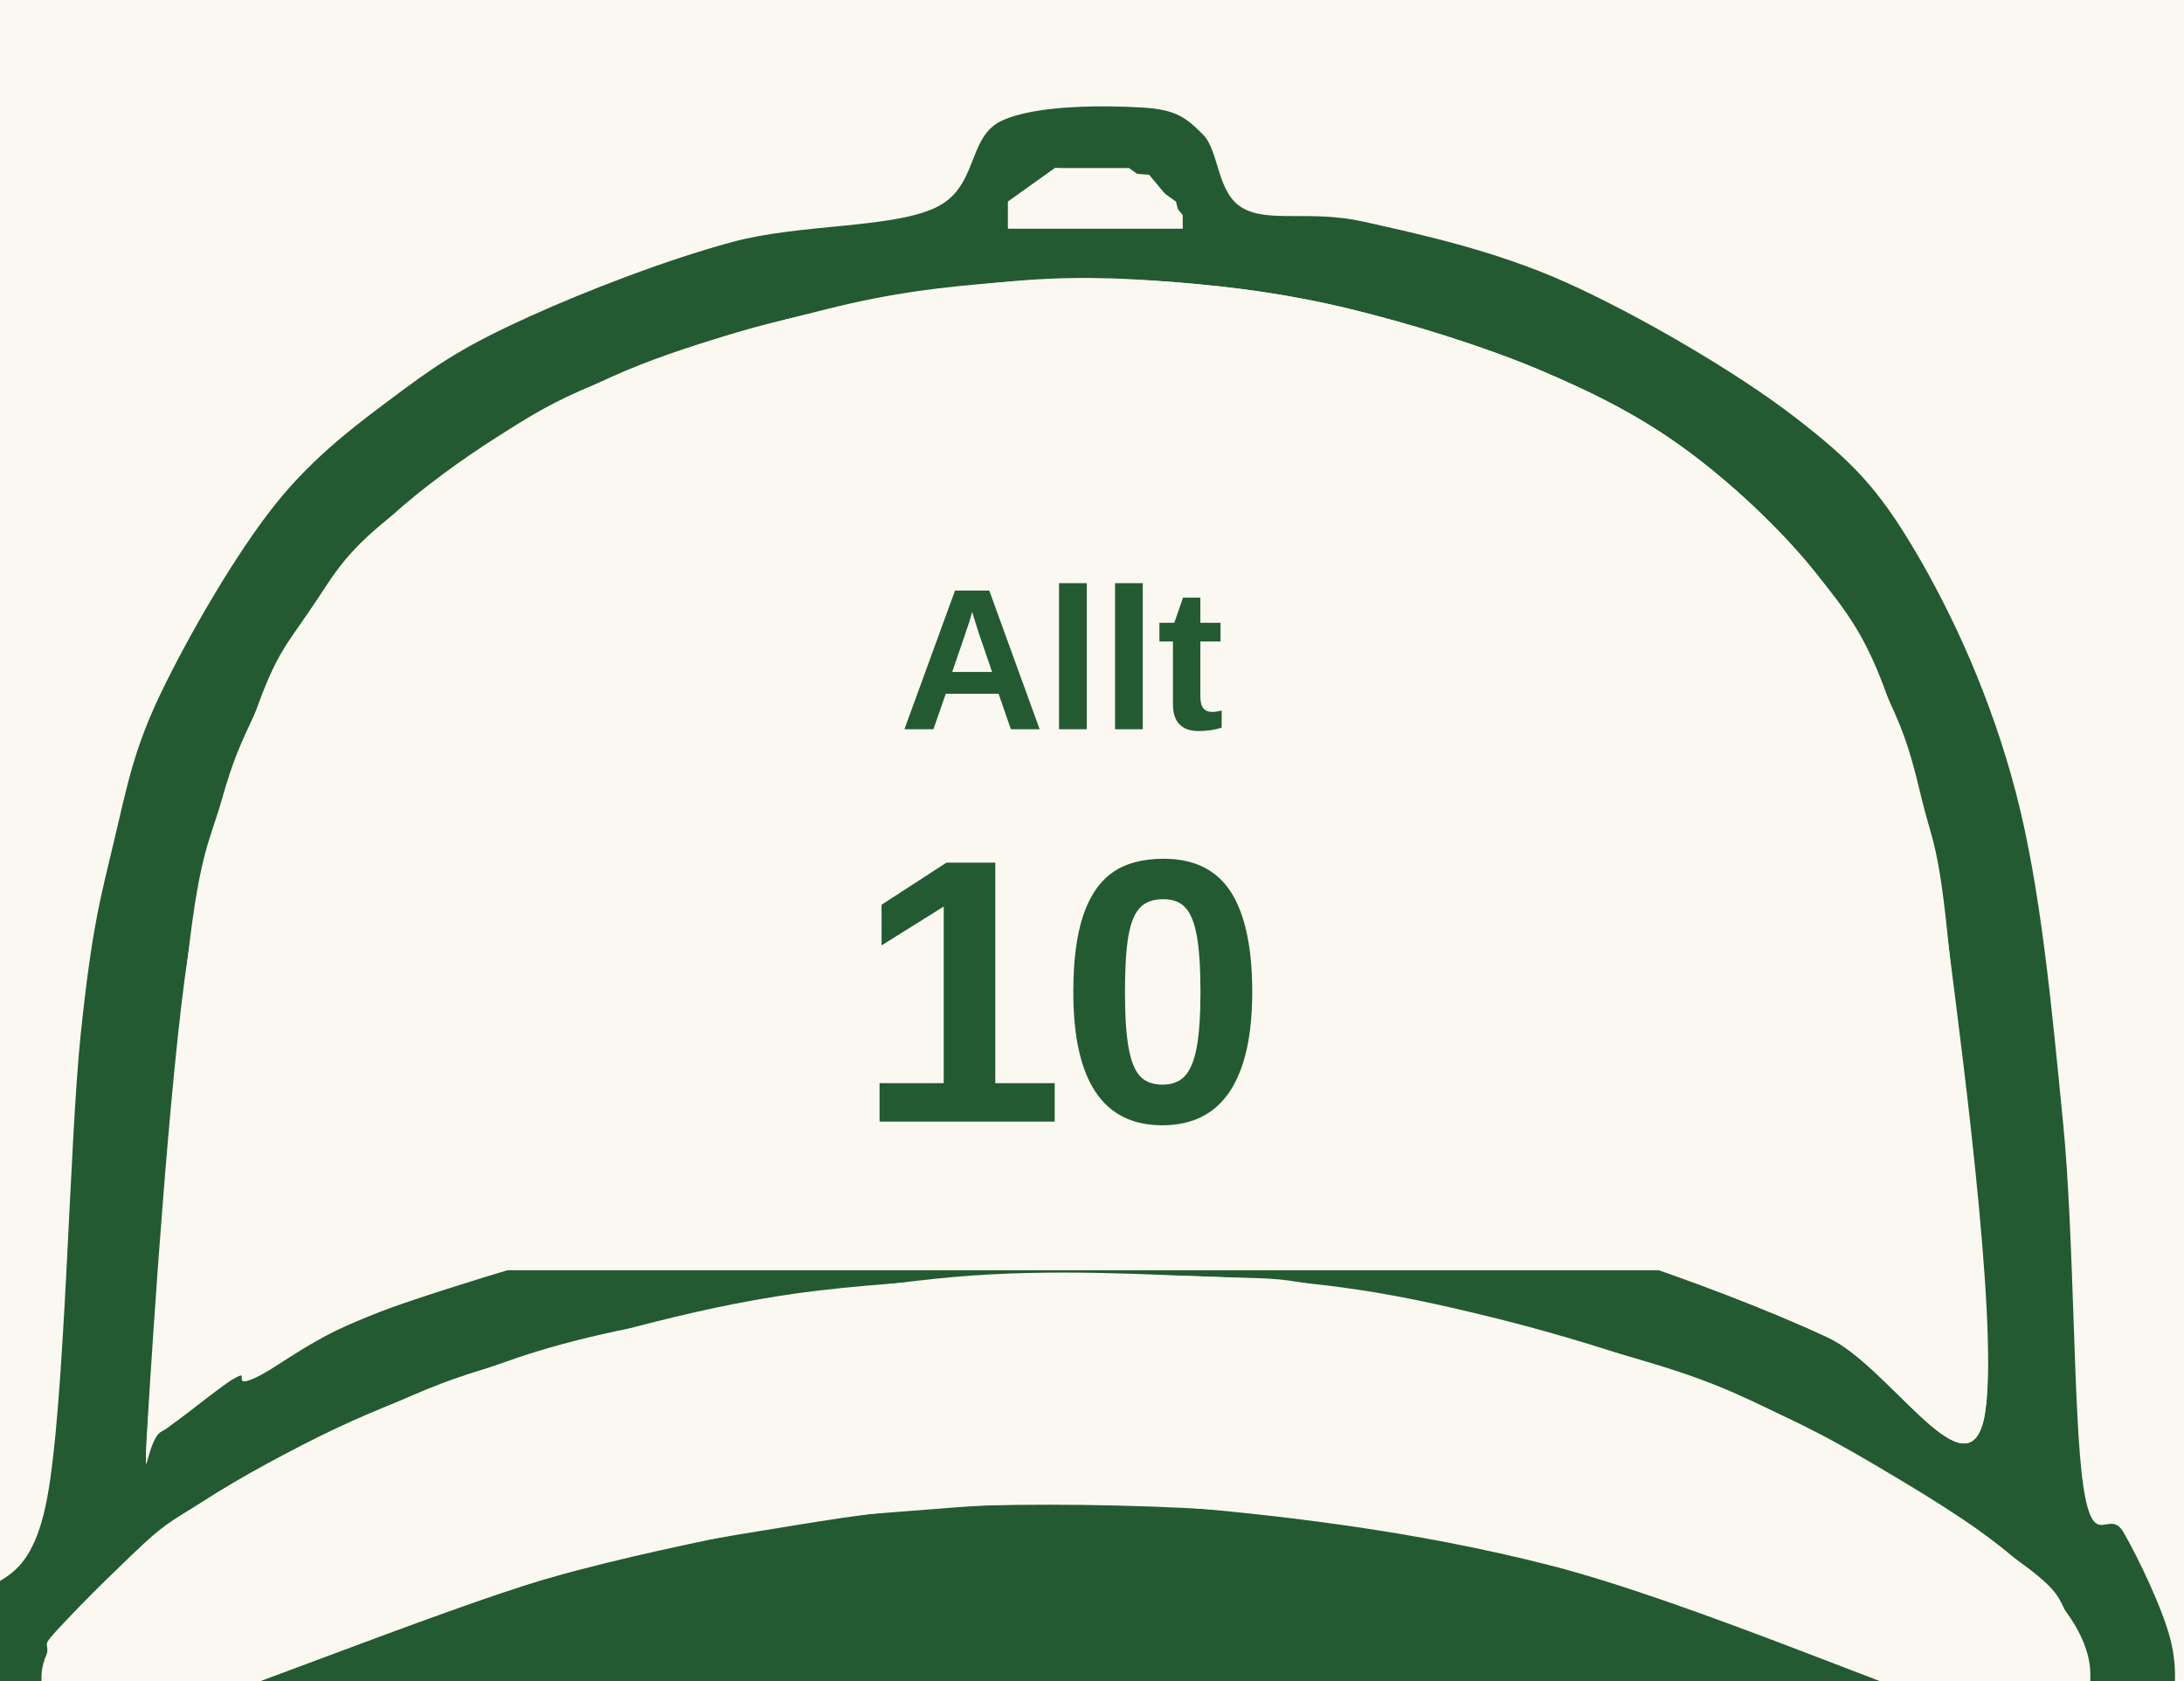
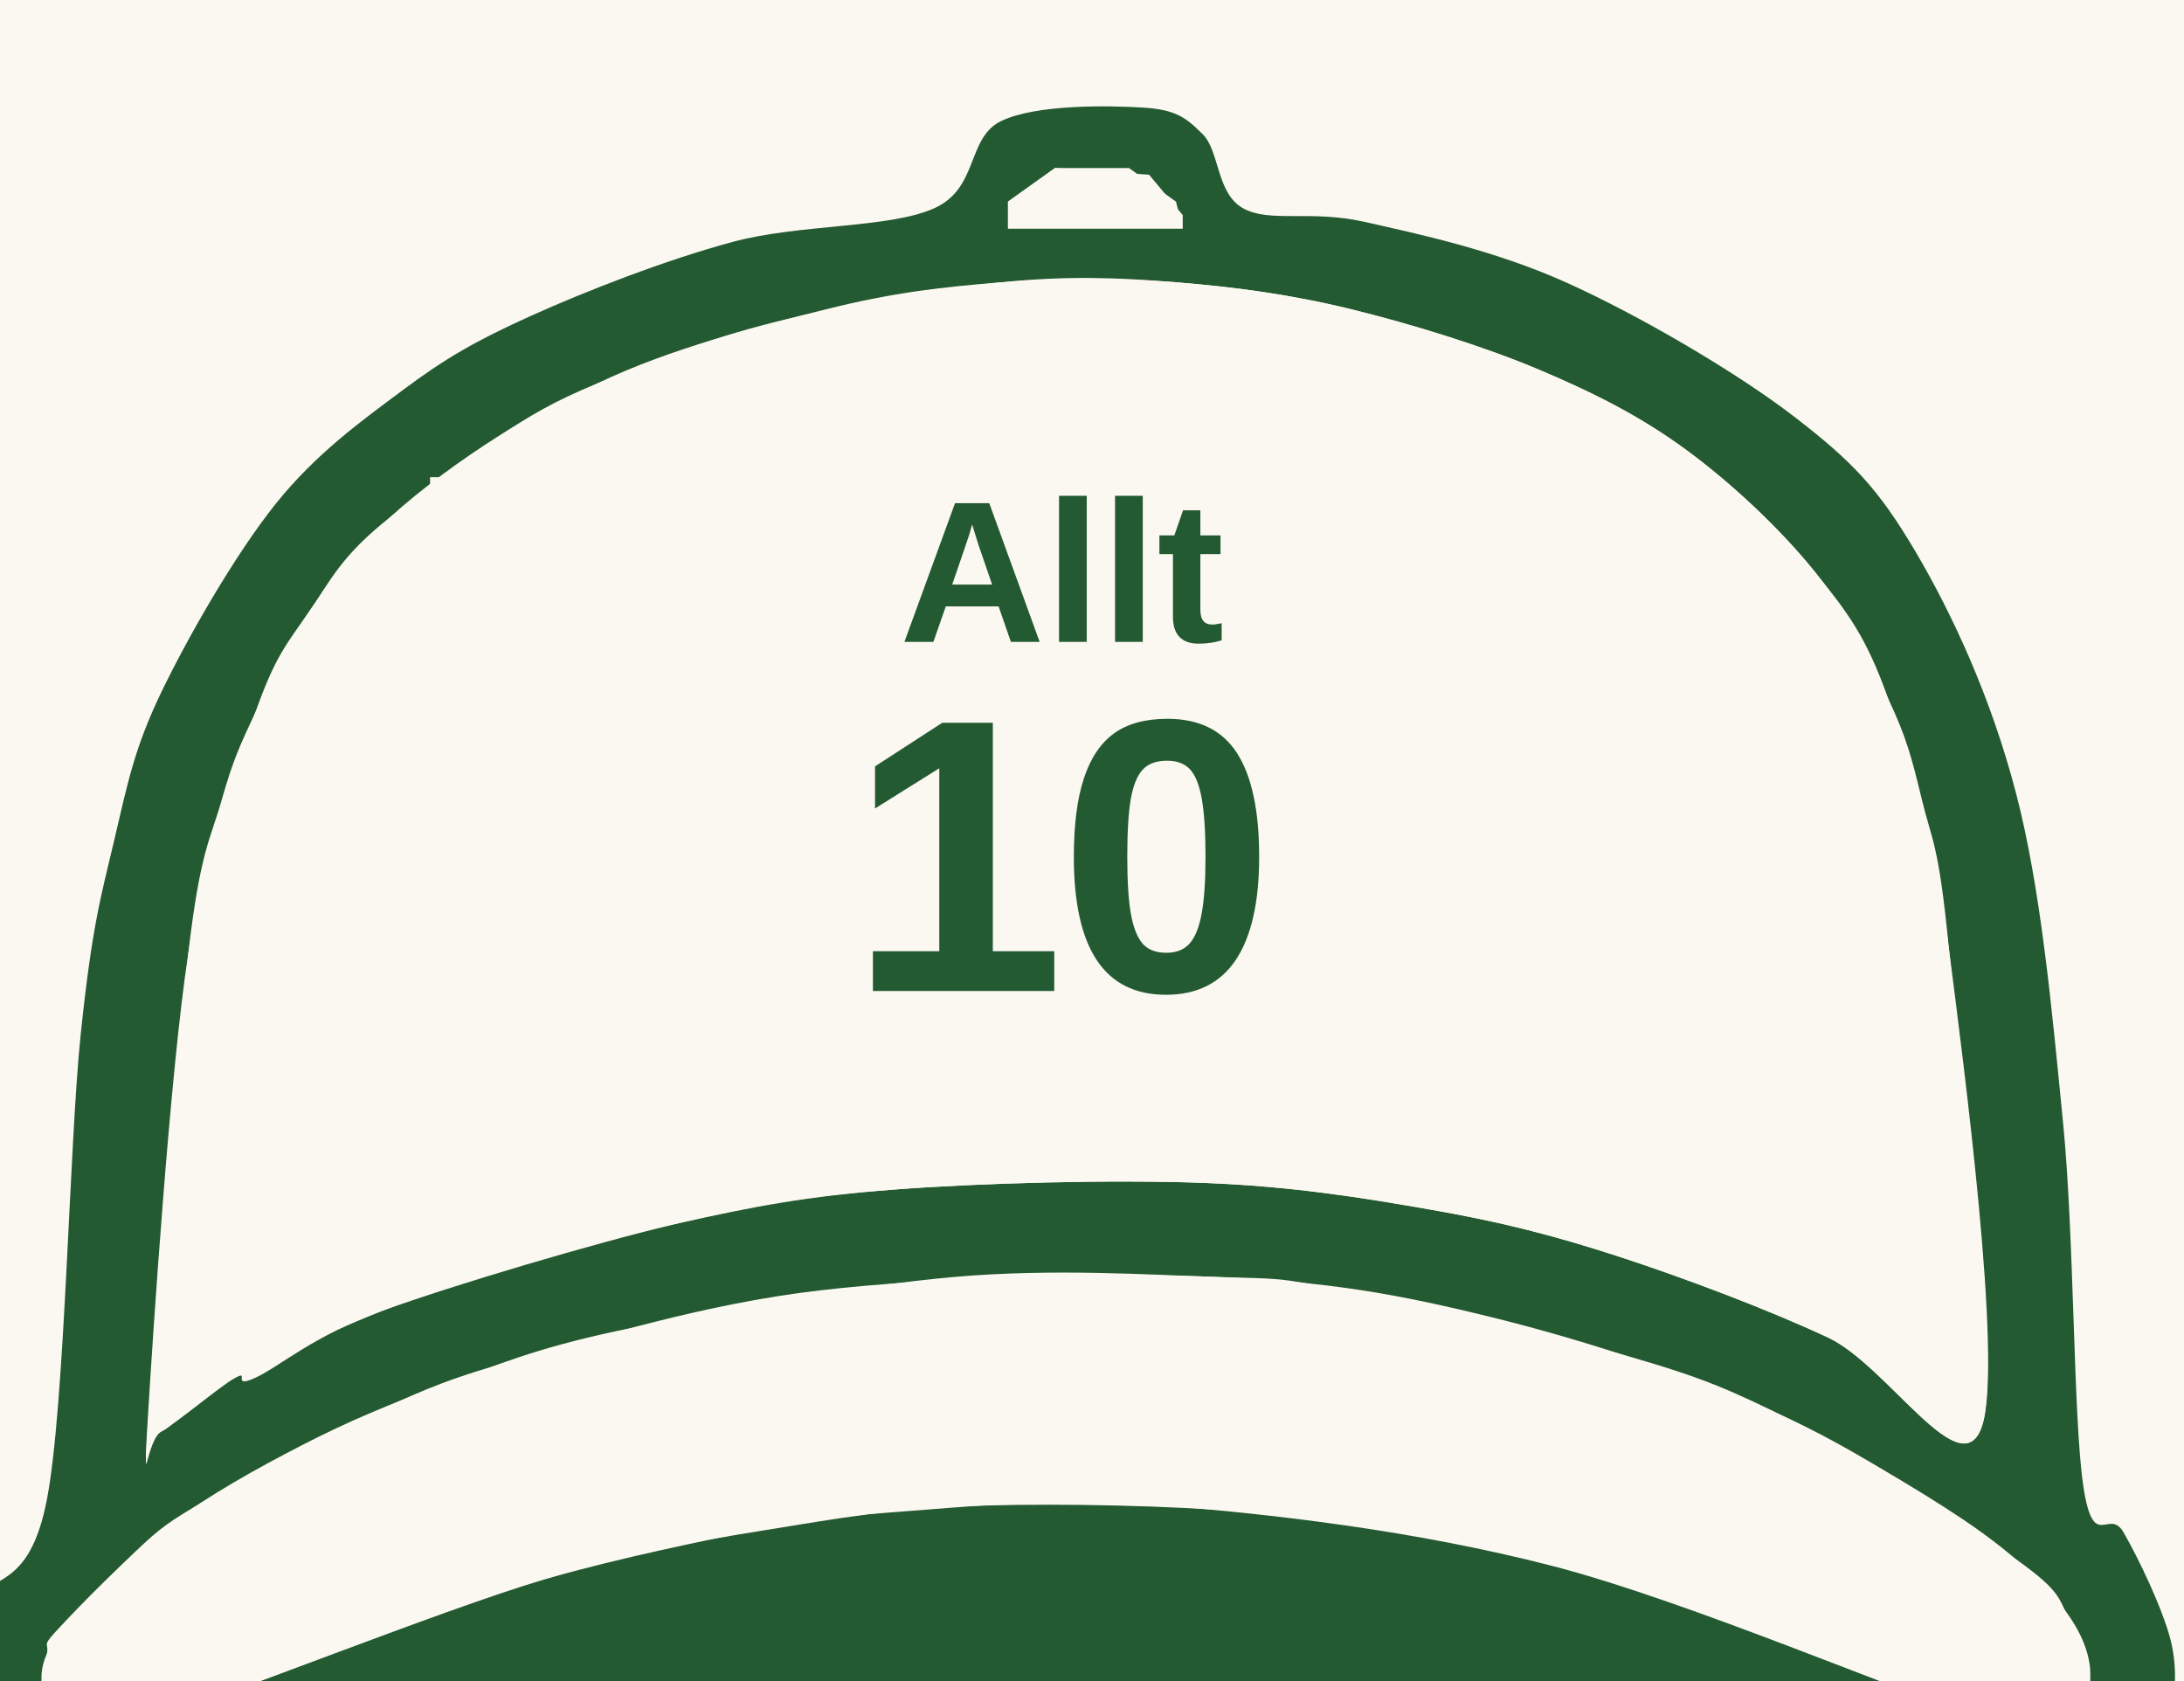
<svg xmlns="http://www.w3.org/2000/svg" viewBox="450 125 325 250" role="img" aria-label="Teskeið - Allt/10 forskoðun">
  <rect x="450" y="125" width="325" height="250" fill="#fbf8f1" />
  <path d="M62 631C61.5 612.2 62 586.8 63 569C64 551.2 65.7 539.3 68 524C70.3 508.7 72.7 494.8 77 477C81.3 459.2 88 435 94 417C100 399 105.7 385.3 113 369C120.3 352.7 128.7 335.5 138 319C147.3 302.5 157.2 286.7 169 270C180.8 253.3 195.5 234.5 209 219C222.5 203.5 236.8 189.3 250 177C263.2 164.7 275 155 288 145C301 135 312.3 126.7 328 117C343.7 107.3 365.2 95.3 382 87C398.8 78.7 410.8 73.5 429 67C447.2 60.5 472.7 52.7 491 48C509.3 43.3 521.7 41.3 539 39C556.3 36.7 576.8 34.7 595 34C613.2 33.3 631.8 34 648 35C664.2 36 676 37.3 692 40C708 42.7 727.5 46.7 744 51C760.5 55.3 777.5 61.2 791 66C804.5 70.8 808.8 72 825 80C841.2 88 870.3 103.3 888 114C905.7 124.7 916.3 132.5 931 144C945.7 155.5 962.8 170.5 976 183C989.2 195.5 998.2 205 1010 219C1021.8 233 1035.5 250.3 1047 267C1058.5 283.7 1070.5 304 1079 319C1087.5 334 1091.2 341.3 1098 357C1104.8 372.7 1113.7 394 1120 413C1126.3 432 1131.7 451.7 1136 471C1140.3 490.3 1143.7 511.3 1146 529C1148.3 546.7 1149.3 559.7 1150 577C1150.7 594.3 1151 613.3 1150 633C1149 652.7 1146.5 676.7 1144 695C1141.5 713.3 1139.8 723.7 1135 743C1130.2 762.3 1121.5 791.8 1115 811C1108.5 830.2 1102.8 842.8 1096 858C1089.2 873.2 1083 886.2 1074 902C1065 917.8 1053.2 937 1042 953C1030.8 969 1019.3 983.7 1007 998C994.7 1012.3 980 1027.3 968 1039C956 1050.7 945.3 1059.5 935 1068C924.7 1076.5 920.5 1080.3 906 1090C891.5 1099.7 866.5 1115.8 848 1126C829.5 1136.2 811.8 1144 795 1151C778.2 1158 764 1163 747 1168C730 1173 711 1177.7 693 1181C675 1184.3 655.7 1186.7 639 1188C622.3 1189.3 610.7 1189.7 593 1189C575.3 1188.3 552 1186.7 533 1184C514 1181.3 496.7 1177.7 479 1173C461.3 1168.3 445.3 1163.2 427 1156C408.7 1148.8 386.3 1138.8 369 1130C351.7 1121.2 337 1112 323 1103C309 1094 299.2 1087.3 285 1076C270.8 1064.7 252.2 1048.7 238 1035C223.8 1021.3 211.3 1007.3 200 994C188.7 980.7 181.2 971.5 170 955C158.8 938.5 143.2 913.3 133 895C122.8 876.7 116.2 862 109 845C101.8 828 95.7 811.2 90 793C84.3 774.8 79 754.5 75 736C71 717.5 68.2 699.5 66 682C63.8 664.5 62.5 649.8 62 631ZM101 596C100.7 611 101 625.5 102 641C103 656.5 104.8 673.8 107 689C109.2 704.2 110.3 713.3 115 732C119.7 750.7 128.7 782.2 135 801C141.3 819.8 146.3 830.5 153 845C159.7 859.5 166.3 873 175 888C183.7 903 195 920.8 205 935C215 949.2 223.5 959.8 235 973C246.5 986.2 263.3 1003.5 274 1014C284.7 1024.5 288.7 1027.7 299 1036C309.3 1044.3 321.3 1054.2 336 1064C350.7 1073.8 370.2 1086 387 1095C403.8 1104 420.7 1111.5 437 1118C453.3 1124.5 468.7 1129.5 485 1134C501.3 1138.5 519 1142.3 535 1145C551 1147.7 565.5 1149.2 581 1150C596.5 1150.8 612.3 1150.8 628 1150C643.7 1149.2 661.8 1146.8 675 1145C688.2 1143.2 693 1142.5 707 1139C721 1135.5 742.3 1129.8 759 1124C775.7 1118.2 791 1111.7 807 1104C823 1096.3 840.2 1087 855 1078C869.8 1069 883 1059.8 896 1050C909 1040.2 920.3 1030.8 933 1019C945.7 1007.2 959.8 992.8 972 979C984.2 965.2 995.3 951 1006 936C1016.7 921 1027.3 904 1036 889C1044.7 874 1051 861.3 1058 846C1065 830.7 1071.7 815.3 1078 797C1084.3 778.7 1091.3 755 1096 736C1100.7 717 1103.5 701.8 1106 683C1108.5 664.2 1110.3 641.8 1111 623C1111.7 604.2 1111.2 588 1110 570C1108.8 552 1106.2 530.2 1104 515C1101.8 499.8 1101 495 1097 479C1093 463 1085.8 436.5 1080 419C1074.2 401.5 1068.8 389 1062 374C1055.2 359 1046.5 342.3 1039 329C1031.5 315.7 1027 308 1017 294C1007 280 991.3 259.3 979 245C966.7 230.7 954.7 219 943 208C931.3 197 921.8 188.8 909 179C896.2 169.2 881.7 158.7 866 149C850.3 139.3 830.2 128.5 815 121C799.8 113.5 787.8 108.8 775 104C762.2 99.2 754.5 96.2 738 92C721.5 87.8 693.3 81.8 676 79C658.7 76.2 650.8 75.5 634 75C617.2 74.5 592.7 74.8 575 76C557.3 77.2 542.7 79.5 528 82C513.3 84.5 501.3 87.2 487 91C472.7 94.8 455.5 100.2 442 105C428.5 109.8 420.2 113.2 406 120C391.8 126.8 374 135.5 357 146C340 156.5 317.8 172.5 304 183C290.2 193.5 284.8 198.7 274 209C263.2 219.3 250.7 231.7 239 245C227.3 258.3 214.7 274.2 204 289C193.3 303.8 183.7 319.2 175 334C166.3 348.8 159.7 361 152 378C144.3 395 135.3 417.3 129 436C122.7 454.7 118.2 470.8 114 490C109.8 509.2 106.2 533.3 104 551C101.8 568.7 101.3 581 101 596ZM444 379C443.5 374.8 443.8 369.2 446 364C448.2 358.8 454.3 362.2 457 348C459.7 333.8 460.3 295.3 462 279C463.7 262.7 465 258.5 467 250C469 241.5 470 236.3 474 228C478 219.7 485 207.5 491 200C497 192.5 503.7 187.7 510 183C516.3 178.3 520.8 175.7 529 172C537.2 168.3 549 163.7 559 161C569 158.3 582.3 159 589 156C595.7 153 593.8 145.5 599 143C604.2 140.5 615 140.7 620 141C625 141.3 626.5 142.5 629 145C631.5 147.5 631 153.8 635 156C639 158.2 645 156.2 653 158C661 159.8 672.3 162.2 683 167C693.7 171.8 708.3 180.3 717 187C725.7 193.7 729.5 197.7 735 207C740.5 216.3 746.3 228.8 750 243C753.7 257.2 755.3 274.8 757 292C758.7 309.2 758.5 335.8 760 346C761.5 356.2 763.8 349.2 766 353C768.2 356.8 771.8 364.3 773 369C774.2 373.7 773.5 378 773 381C772.5 384 771.5 385.3 770 387C768.5 388.7 765 382.7 764 391C763 399.3 764.5 425 764 437C763.5 449 763.2 452.7 761 463C758.8 473.3 755.8 487 751 499C746.2 511 738 525.5 732 535C726 544.5 726.8 544.2 715 556C703.2 567.8 671.7 595.2 661 606C650.3 616.8 654 615.3 651 621C648 626.7 645 633.5 643 640C641 646.5 639.7 649.5 639 660C638.3 670.5 635.8 661.7 639 703C642.2 744.3 654.7 867.8 658 908C661.3 948.2 659.5 935.3 659 944C658.5 952.7 656.7 955.5 655 960C653.3 964.5 651.8 967.3 649 971C646.2 974.7 642.3 979 638 982C633.7 985 629.5 987.7 623 989C616.5 990.3 606.3 991.3 599 990C591.7 988.7 584.3 984.8 579 981C573.7 977.2 570.3 973.3 567 967C563.7 960.7 560.2 952.5 559 943C557.8 933.5 556.5 952 560 910C563.5 868 576.7 731.3 580 691C583.3 650.7 580.8 676.7 580 668C579.2 659.3 577.3 647.2 575 639C572.7 630.8 569 624.5 566 619C563 613.5 568 616.8 557 606C546 595.2 513.5 568.3 500 554C486.5 539.7 481.7 529.3 476 520C470.3 510.7 469 506.2 466 498C463 489.8 460.2 482.2 458 471C455.8 459.8 453.8 444.3 453 431C452.2 417.7 453.7 398 453 391C452.3 384 450.5 391 449 389C447.5 387 444.5 383.2 444 379ZM600 155L600 159L626 159L625 155L618 150L607 150ZM472 336C471.3 347.8 471.8 339 474 338C476.2 337 478.2 333.5 485 330C491.8 326.5 504 320.8 515 317C526 313.2 539.7 309.5 551 307C562.3 304.5 570 303 583 302C596 301 615.7 300.5 629 301C642.3 301.5 652.7 303.2 663 305C673.3 306.8 681.2 308.8 691 312C700.8 315.2 713 319.8 722 324C731 328.2 742 346.7 745 337C748 327.3 742.3 284 740 266C737.7 248 734.3 238.3 731 229C727.7 219.7 725 216.2 720 210C715 203.8 707.8 197 701 192C694.2 187 687.3 183.5 679 180C670.7 176.5 660 173.2 651 171C642 168.8 633.7 167.7 625 167C616.3 166.3 607.7 166.3 599 167C590.3 167.7 583 168.5 573 171C563 173.5 549.8 176.8 539 182C528.2 187.2 515.2 196.3 508 202C500.8 207.7 499.3 211.2 496 216C492.7 220.8 491 222.5 488 231C485 239.5 480.7 249.5 478 267C475.3 284.5 472.7 324.2 472 336ZM457 371C455.2 375 456.5 378.3 459 380C461.5 381.7 461.7 383.8 472 381C482.3 378.2 507 367.5 521 363C535 358.5 545.7 356.2 556 354C566.3 351.8 571.8 350.8 583 350C594.2 349.2 606.7 347.7 623 349C639.3 350.3 660.5 352.7 681 358C701.5 363.3 733.5 377.2 746 381C758.5 384.8 753.5 381.8 756 381C758.5 380.2 760.7 378.5 761 376C761.3 373.5 759.8 369.2 758 366C756.2 362.8 757 362 750 357C743 352 729 342 716 336C703 330 686.2 324.5 672 321C657.8 317.5 647.7 315.7 631 315C614.3 314.3 589.2 315 572 317C554.8 319 539 324 528 327C517 330 513.8 331.5 506 335C498.2 338.5 487 344.5 481 348C475 351.5 474 352.2 470 356C466 359.8 458.8 367 457 371ZM459 399C451.3 403.5 457.3 414.8 459 419C460.7 423.2 466.3 418.8 469 424C471.7 429.2 472.3 442.2 475 450C477.7 457.8 482 466.2 485 471C488 475.8 489.8 476.7 493 479C496.2 481.3 498.3 483.2 504 485C509.7 486.8 518 489.7 527 490C536 490.3 549.7 489.2 558 487C566.3 484.8 571.3 482.2 577 477C582.7 471.8 588 464.7 592 456C596 447.3 598.5 430.7 601 425C603.5 419.3 604.7 422.3 607 422C609.3 421.7 613.2 422.3 615 423C616.8 423.7 616.2 420.7 618 426C619.8 431.3 623.5 448 626 455C628.5 462 629.8 463.8 633 468C636.2 472.2 639 476.5 645 480C651 483.5 661.3 487.3 669 489C676.7 490.7 685 490.2 691 490C697 489.8 699.8 489.5 705 488C710.2 486.5 717.5 483.7 722 481C726.5 478.3 729 475.8 732 472C735 468.2 737.2 466 740 458C742.8 450 745.8 430.5 749 424C752.2 417.5 757.3 423.2 759 419C760.7 414.8 766.7 403.5 759 399C751.3 394.5 729 393.2 713 392C697 390.8 678.5 390.2 663 392C647.5 393.8 630.7 401.2 620 403C609.3 404.8 606.8 404.3 599 403C591.2 401.7 582.5 397 573 395C563.5 393 553.3 391.5 542 391C530.7 390.5 518.8 390.7 505 392C491.2 393.3 466.7 394.5 459 399ZM484 435C483.3 427.8 484.3 417.7 486 413C487.7 408.3 490.3 408.5 494 407C497.7 405.5 499.3 404.7 508 404C516.7 403.3 536.2 402.7 546 403C555.8 403.3 561 404.5 567 406C573 407.5 578.7 409.5 582 412C585.3 414.5 586.5 416.3 587 421C587.5 425.7 587.2 433 585 440C582.8 447 578.3 457.3 574 463C569.7 468.7 564.2 471.5 559 474C553.8 476.5 549.7 477.5 543 478C536.3 478.5 525.7 478.2 519 477C512.3 475.8 507.8 474.5 503 471C498.2 467.5 493.2 462 490 456C486.8 450 484.7 442.2 484 435ZM632 432C631.3 427 631.3 421.3 632 418C632.7 414.7 631 414.3 636 412C641 409.7 651.3 405.5 662 404C672.7 402.5 690.8 402.8 700 403C709.2 403.2 712.2 403.8 717 405C721.8 406.2 726.2 407.8 729 410C731.8 412.2 733.3 413.2 734 418C734.7 422.8 734.8 431.3 733 439C731.2 446.7 727.3 458 723 464C718.7 470 712.2 472.7 707 475C701.8 477.3 698.3 477.7 692 478C685.7 478.3 676 478.5 669 477C662 475.5 655.5 473.8 650 469C644.5 464.2 639 454.2 636 448C633 441.8 632.7 437 632 432ZM563 538L567 545L583 552L615 554L632 549L644 542L657 529L660 521L658 517L651 516L636 532L614 541L588 540L571 532L566 533Z" fill="#245a31" fill-rule="evenodd" />
  <path d="M600 159L600 155L607 150L621 151L626 157L626 159ZM472 337C472.7 325.2 476.2 282.5 478 267C479.8 251.5 481.3 250 483 244C484.7 238 485.8 235.7 488 231C490.2 226.3 492.7 220.8 496 216C499.3 211.2 503.3 206.3 508 202C512.7 197.7 518.8 193.3 524 190C529.2 186.7 532.2 184.8 539 182C545.8 179.2 555 175.5 565 173C575 170.5 589 168 599 167C609 166 616.3 166.3 625 167C633.7 167.7 642 168.8 651 171C660 173.2 670.7 176.5 679 180C687.3 183.5 694.2 187 701 192C707.8 197 715 203.8 720 210C725 216.2 728.3 223.3 731 229C733.7 234.7 734.5 237.8 736 244C737.5 250.2 738.5 250.5 740 266C741.5 281.5 748 327.3 745 337C742 346.7 731 328.2 722 324C713 319.8 700.8 315.2 691 312C681.2 308.8 673.3 306.8 663 305C652.7 303.2 642.3 301.5 629 301C615.7 300.5 596 301 583 302C570 303 563.7 304 551 307C538.3 310 517.5 316.2 507 320C496.5 323.8 491.7 328.3 488 330C484.3 331.7 487.3 328.7 485 330C482.7 331.3 476.2 336.8 474 338C471.8 339.2 471.3 348.8 472 337ZM457 378C456.3 376.3 456.7 372.8 457 371C457.3 369.2 456 370.2 459 367C462 363.8 469 356.5 475 352C481 347.5 488.2 343.5 495 340C501.8 336.5 508.2 333.8 516 331C523.8 328.2 529.3 325.7 542 323C554.7 320.3 577.2 316.3 592 315C606.8 313.7 621.3 314.7 631 315C640.7 315.3 639.7 315 650 317C660.3 319 682 323.8 693 327C704 330.2 707.8 332 716 336C724.2 340 735.3 346.5 742 351C748.7 355.5 752.8 359.3 756 363C759.2 366.7 760.7 370.2 761 373C761.3 375.8 760.5 378.7 758 380C755.5 381.3 755.5 383.7 746 381C736.5 378.3 713.8 368.3 701 364C688.2 359.7 679.8 357.3 669 355C658.2 352.7 648 351 636 350C624 349 608.3 348.7 597 349C585.7 349.3 579 350.2 568 352C557 353.8 547 355.2 531 360C515 364.8 483.7 377.5 472 381C460.3 384.5 463.5 381.5 461 381C458.5 380.5 457.7 379.7 457 378ZM459 419C457.7 415.2 458.7 402.5 459 399C459.3 395.5 451 399.3 461 398C471 396.7 502.2 391.8 519 391C535.8 390.2 548.7 391 562 393C575.3 395 589.3 401.3 599 403C608.7 404.7 611.5 404.5 620 403C628.5 401.5 640.8 396 650 394C659.2 392 664.5 391.3 675 391C685.5 390.7 699 390.7 713 392C727 393.3 751.3 394.5 759 399C766.7 403.5 760.7 414.8 759 419C757.3 423.2 752.2 417.5 749 424C745.8 430.5 742.8 450 740 458C737.2 466 735 468.2 732 472C729 475.8 725 478.8 722 481C719 483.2 719.2 483.5 714 485C708.8 486.5 697.2 489.2 691 490C684.8 490.8 682.2 490.5 677 490C671.8 489.5 666 489.2 660 487C654 484.8 645.5 480.2 641 477C636.5 473.8 635.5 471.7 633 468C630.5 464.3 628.5 462 626 455C623.5 448 620.3 431.5 618 426C615.7 420.5 613.8 422.7 612 422C610.2 421.3 608.8 421.5 607 422C605.2 422.5 603 420.7 601 425C599 429.3 597 441.8 595 448C593 454.2 591.2 458 589 462C586.8 466 585.2 468.7 582 472C578.8 475.3 574 479.5 570 482C566 484.5 562.5 485.7 558 487C553.5 488.3 548.2 489.5 543 490C537.8 490.5 532.5 490.5 527 490C521.5 489.5 515.2 488.5 510 487C504.8 485.5 500.2 483.7 496 481C491.8 478.3 487.7 474 485 471C482.3 468 481.8 467 480 463C478.2 459 475.5 452.8 474 447C472.5 441.2 472.2 432.2 471 428C469.8 423.8 469 423.5 467 422C465 420.5 460.3 422.8 459 419ZM484 418C483 422.3 483 428.7 484 435C485 441.3 488.2 451.2 490 456C491.8 460.8 492.8 461.5 495 464C497.2 466.5 499 468.8 503 471C507 473.2 512.3 475.8 519 477C525.7 478.2 536.3 478.5 543 478C549.7 477.5 554.8 475.5 559 474C563.2 472.5 565 471.5 568 469C571 466.5 574.7 462.3 577 459C579.3 455.7 580.3 453.7 582 449C583.7 444.3 586.2 435.7 587 431C587.8 426.3 587.8 424.2 587 421C586.2 417.8 584 414.2 582 412C580 409.8 579.3 409.3 575 408C570.7 406.7 565.7 404.8 556 404C546.3 403.2 526.2 402.8 517 403C507.8 403.2 505.5 404 501 405C496.5 406 492.8 406.8 490 409C487.2 411.2 485 413.7 484 418ZM632 418C631 422.5 631.5 430.3 633 437C634.5 443.7 638.2 452.7 641 458C643.8 463.3 645.3 465.8 650 469C654.7 472.2 662 475.5 669 477C676 478.5 685.7 478.3 692 478C698.3 477.7 703.2 476.2 707 475C710.8 473.8 712 473.3 715 471C718 468.7 722.7 464 725 461C727.3 458 727.5 457.5 729 453C730.5 448.5 733.2 439.8 734 434C734.8 428.2 734.3 421.5 734 418C733.7 414.5 733.7 414.8 732 413C730.3 411.2 727.5 408.5 724 407C720.5 405.5 719.8 404.7 711 404C702.2 403.3 680.3 402.8 671 403C661.7 403.2 660.3 403.8 655 405C649.7 406.2 642.8 407.8 639 410C635.2 412.2 633 413.5 632 418ZM563 540L564 535L571 532L588 540L614 541L627 537L636 532L651 516L658 517L660 521L657 529L644 542L632 549L615 554L592 554L583 552L567 545Z" fill="#fbf8f1" fill-rule="evenodd" />
-   <rect x="514" y="200" width="188" height="114" fill="#fbf8f1" />
-   <text x="608" y="225" text-anchor="middle" dominant-baseline="middle" font-family="Arial Black, Arial, Helvetica, sans-serif" font-weight="900" font-size="30" fill="#245a31">Allt</text>
-   <text x="608" y="276" text-anchor="middle" dominant-baseline="middle" font-family="Arial Black, Arial, Helvetica, sans-serif" font-weight="900" font-size="56" fill="#245a31" letter-spacing="-1">10</text>
+   <rect x="514" y="196" width="188" height="88" fill="#fbf8f1" />
+   <text x="608" y="212" text-anchor="middle" dominant-baseline="middle" font-family="Arial Black, Arial, Helvetica, sans-serif" font-weight="900" font-size="30" fill="#245a31">Allt</text>
+   <text x="608" y="256" text-anchor="middle" dominant-baseline="middle" font-family="Arial Black, Arial, Helvetica, sans-serif" font-weight="900" font-size="58" fill="#245a31" letter-spacing="-1">10</text>
</svg>
